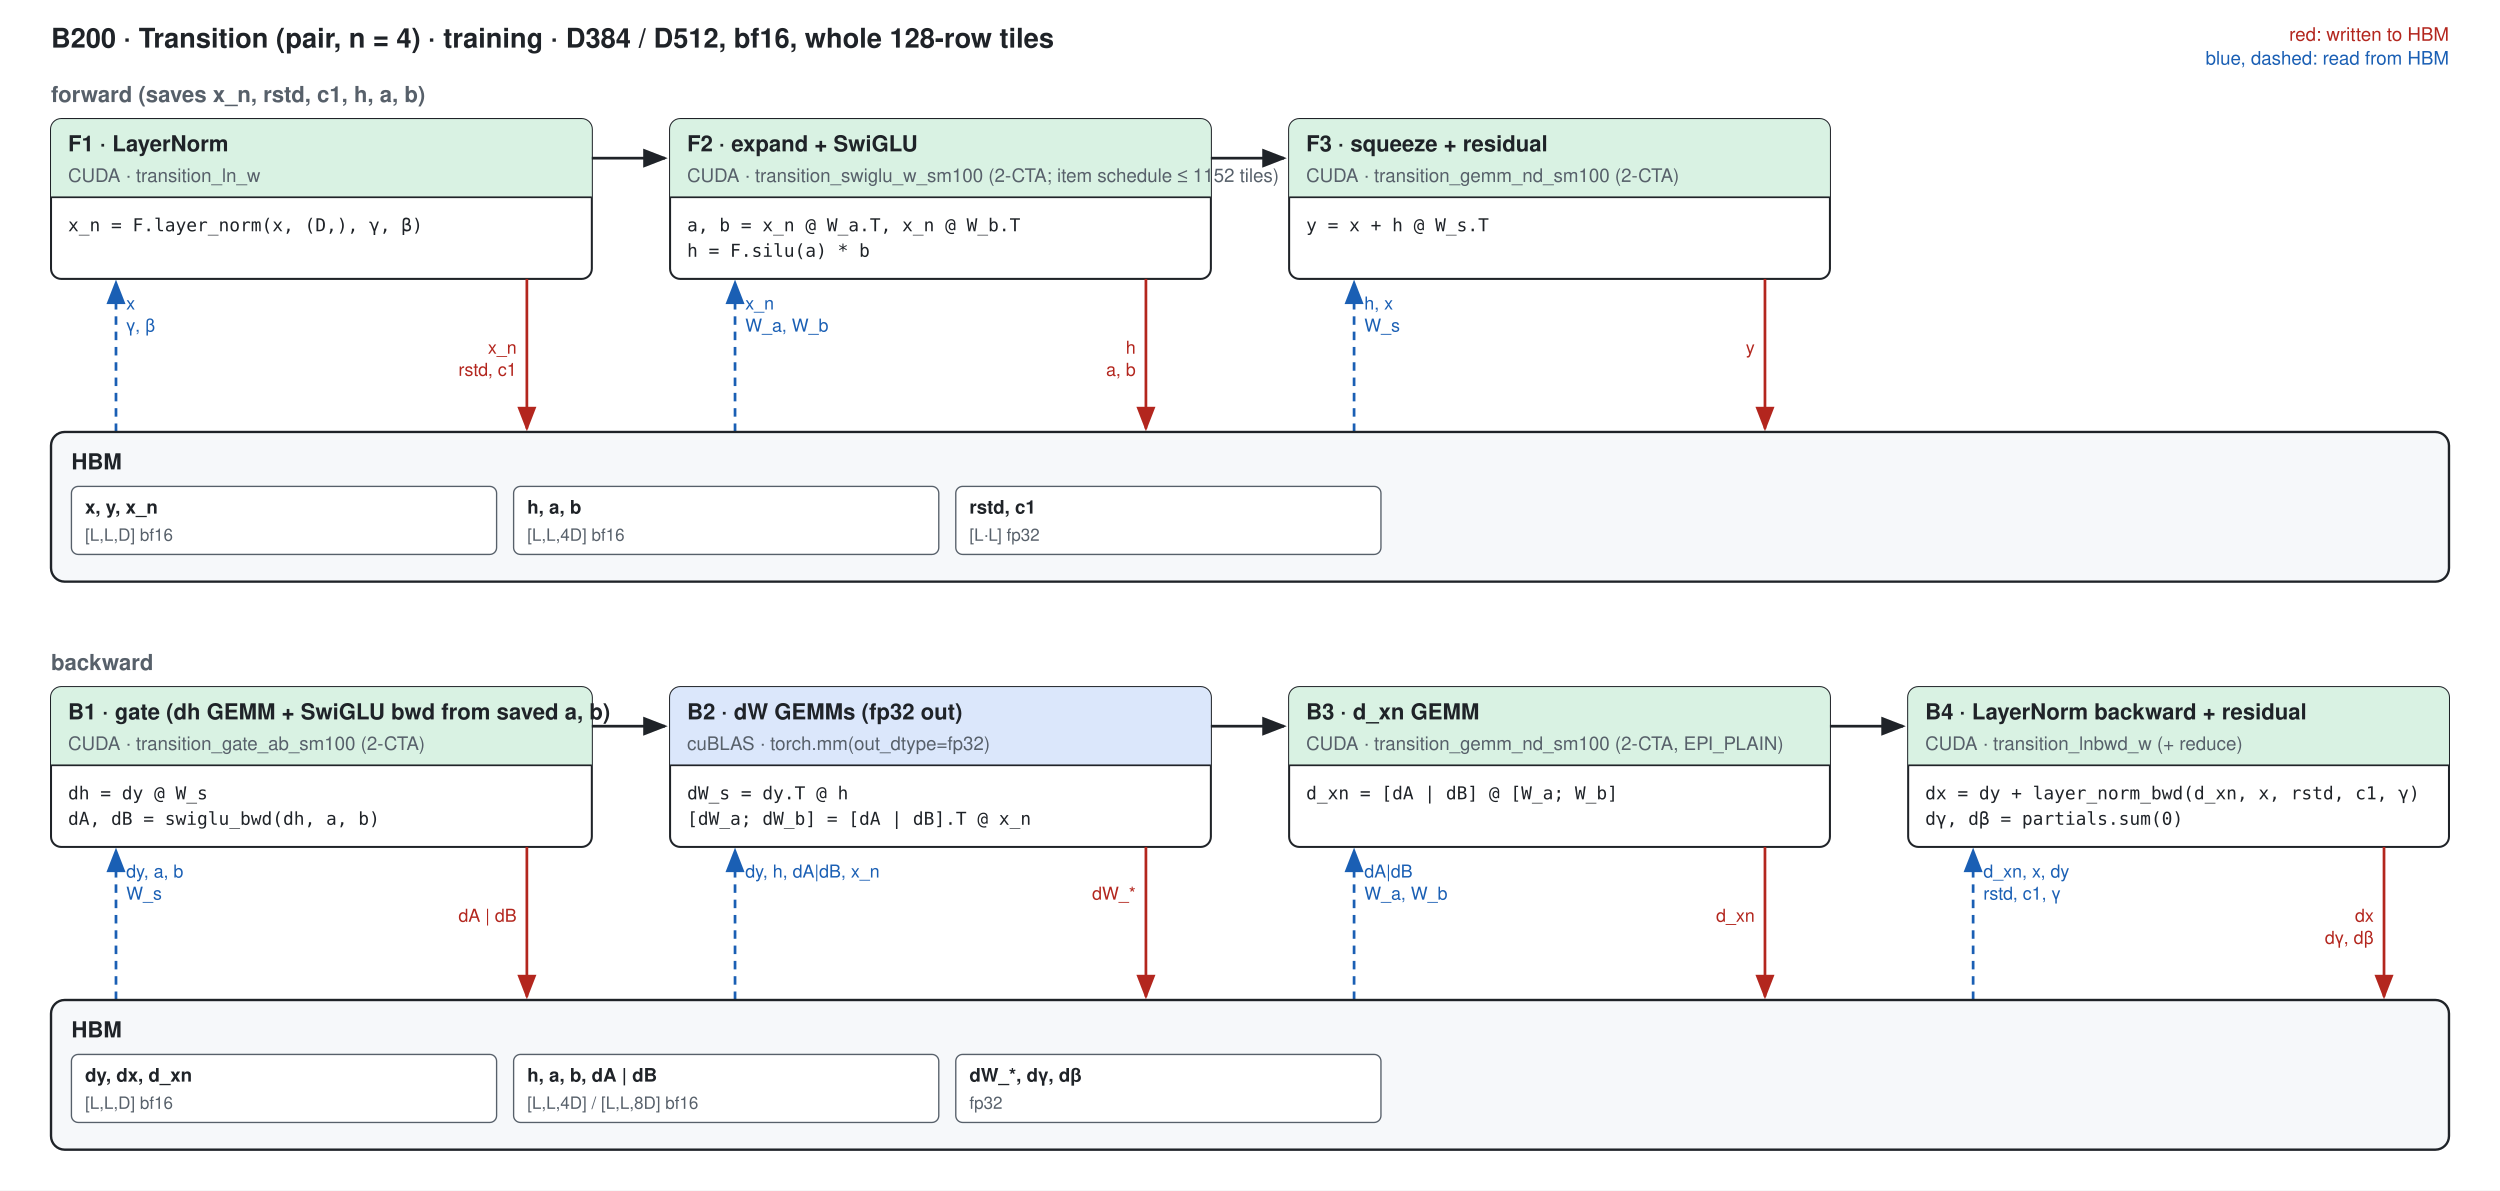
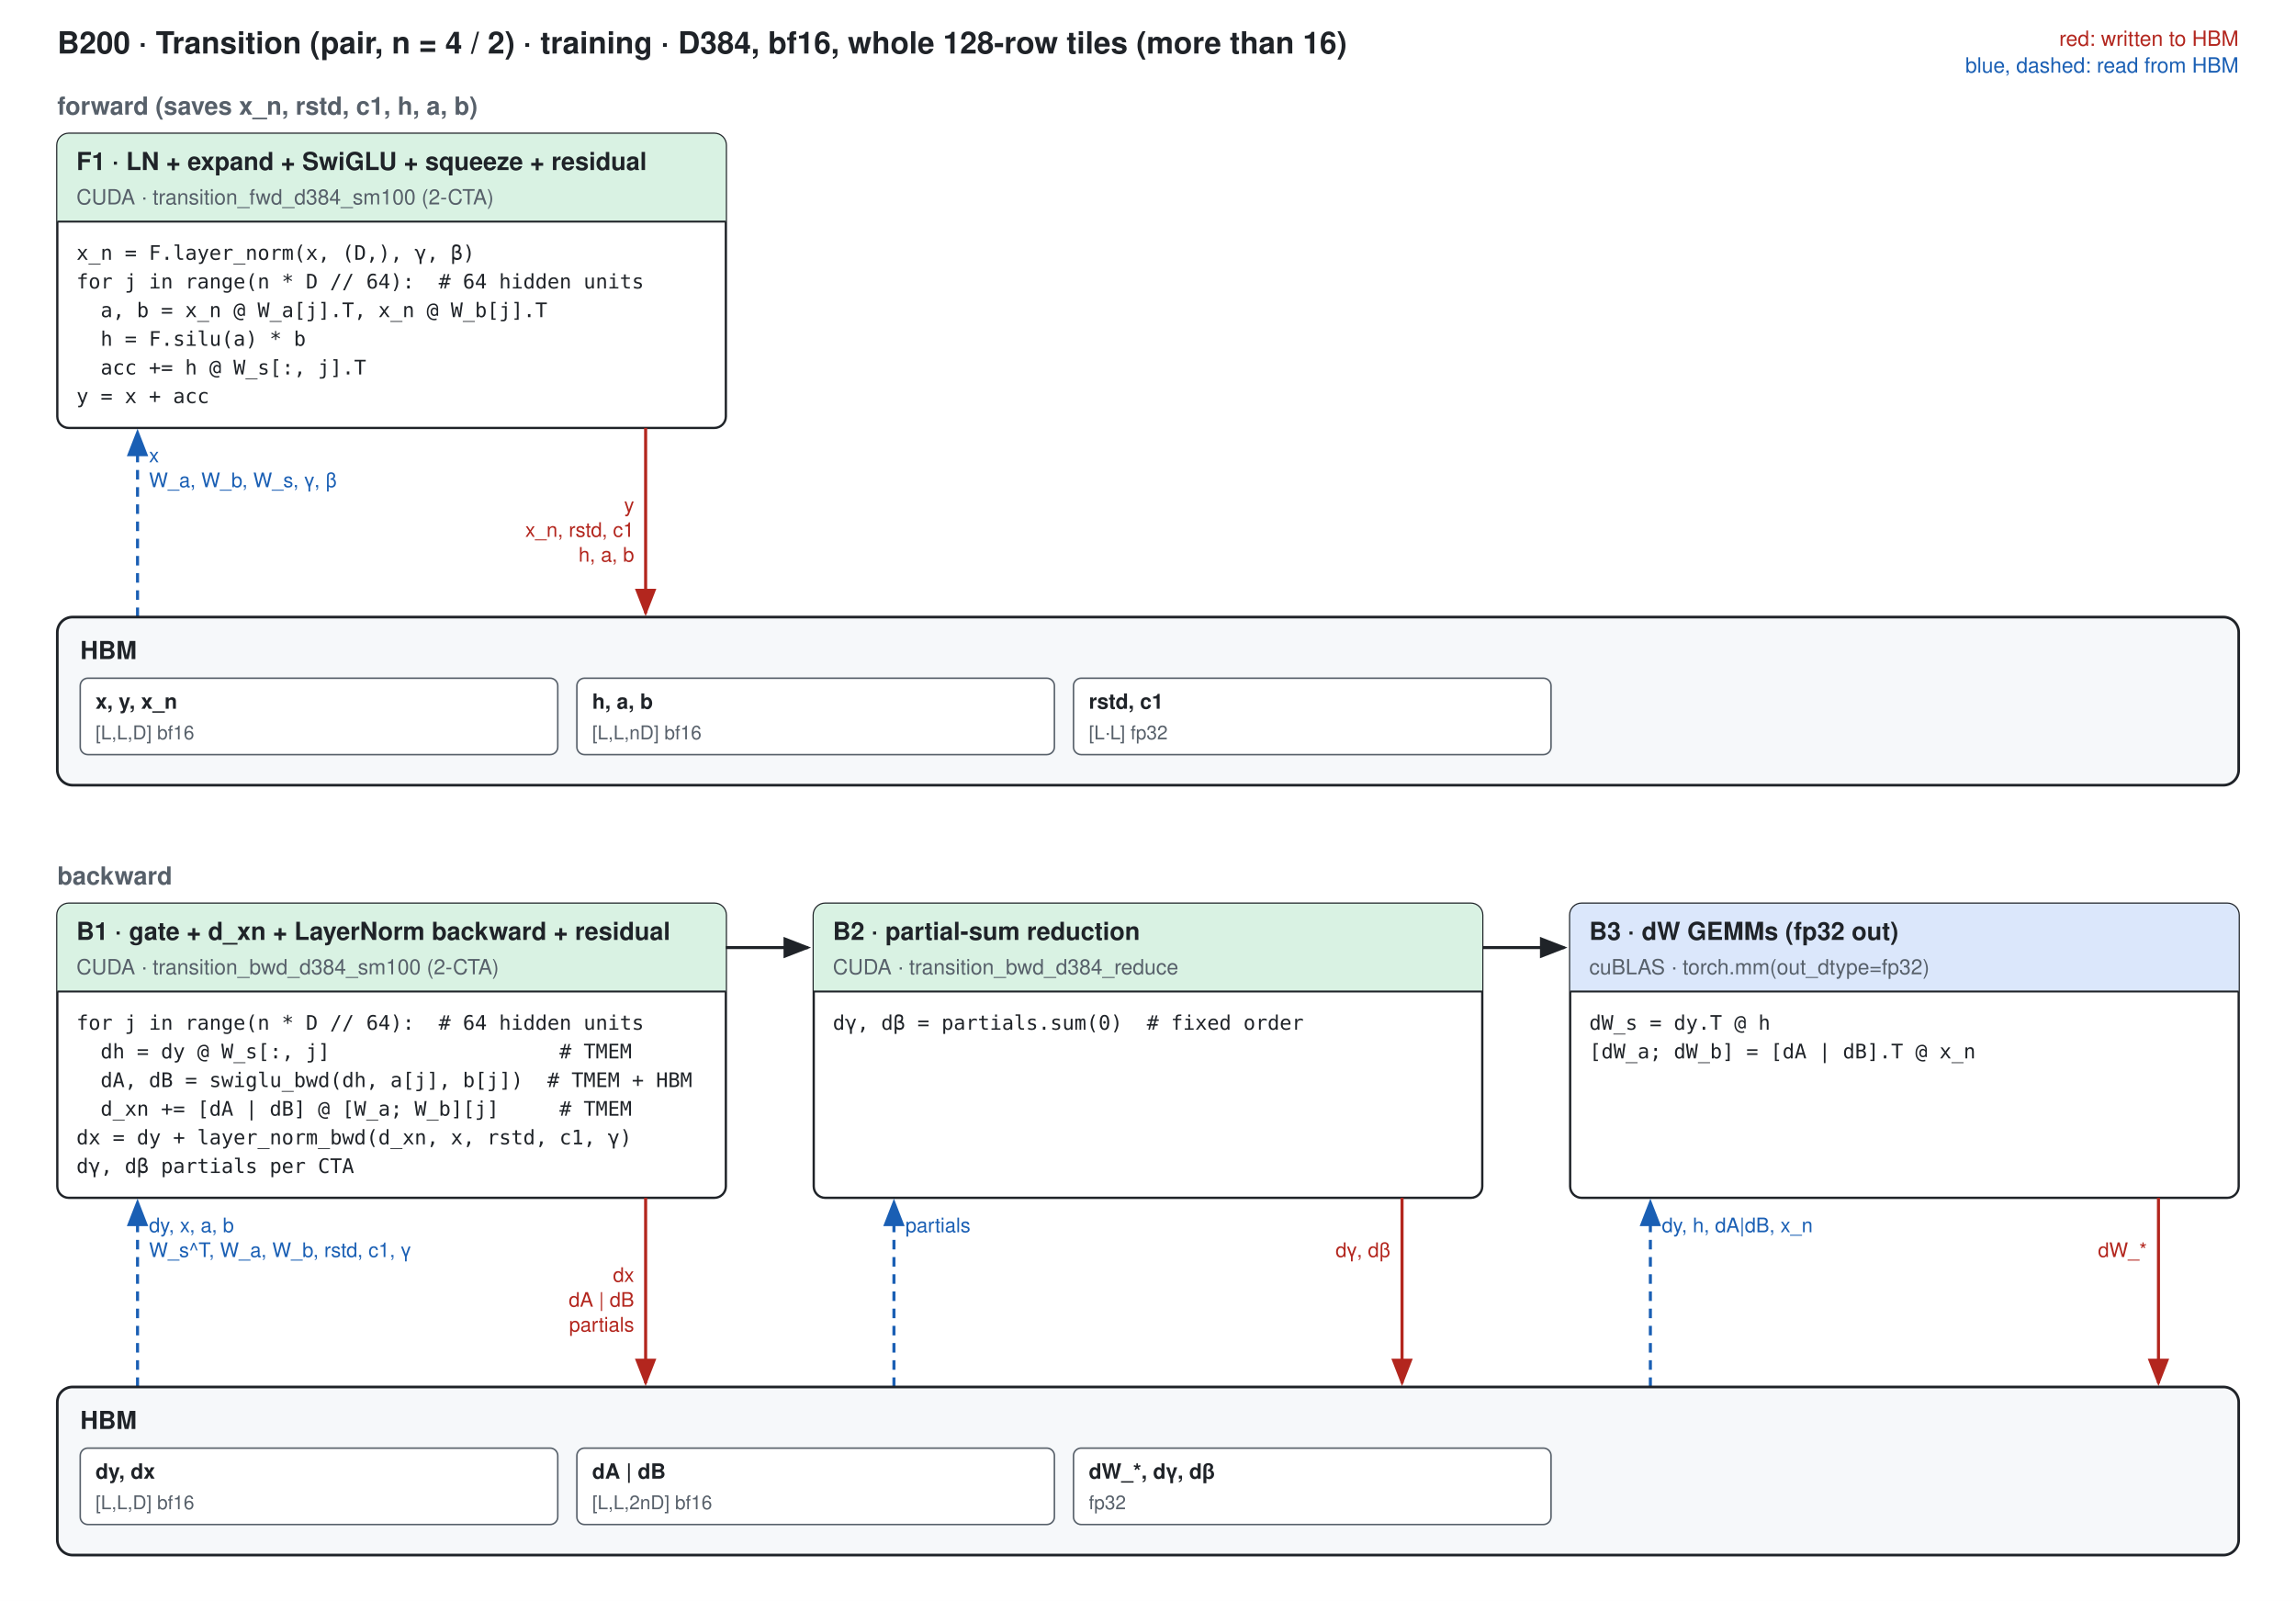
- <svg xmlns="http://www.w3.org/2000/svg" width="1470" height="700" viewBox="0 0 1470 700">
+ <svg xmlns="http://www.w3.org/2000/svg" width="1202" height="838" viewBox="0 0 1202 838">
  <defs>
    <marker id="head-1f2328" markerWidth="9" markerHeight="7" refX="8" refY="3.5" orient="auto">
      <polygon points="0 0, 9 3.5, 0 7" fill="#1f2328" />
    </marker>
    <marker id="head-b3261e" markerWidth="9" markerHeight="7" refX="8" refY="3.5" orient="auto">
      <polygon points="0 0, 9 3.5, 0 7" fill="#b3261e" />
    </marker>
    <marker id="head-1a5fb4" markerWidth="9" markerHeight="7" refX="8" refY="3.5" orient="auto">
      <polygon points="0 0, 9 3.5, 0 7" fill="#1a5fb4" />
    </marker>
  </defs>
-   <rect width="1470" height="700" fill="#ffffff" />
-   <text x="30.0" y="28.0" font-family="Helvetica, Arial, sans-serif" font-size="16" font-weight="bold" fill="#1f2328" text-anchor="start">B200 · Transition (pair, n = 4) · training · D384 / D512, bf16, whole 128-row tiles</text>
-   <text x="1440.0" y="24.0" font-family="Helvetica, Arial, sans-serif" font-size="11" font-weight="normal" fill="#b3261e" text-anchor="end">red: written to HBM</text>
-   <text x="1440.0" y="38.0" font-family="Helvetica, Arial, sans-serif" font-size="11" font-weight="normal" fill="#1a5fb4" text-anchor="end">blue, dashed: read from HBM</text>
+   <rect width="1202" height="838" fill="#ffffff" />
+   <text x="30.0" y="28.0" font-family="Helvetica, Arial, sans-serif" font-size="16" font-weight="bold" fill="#1f2328" text-anchor="start">B200 · Transition (pair, n = 4 / 2) · training · D384, bf16, whole 128-row tiles (more than 16)</text>
+   <text x="1172.0" y="24.0" font-family="Helvetica, Arial, sans-serif" font-size="11" font-weight="normal" fill="#b3261e" text-anchor="end">red: written to HBM</text>
+   <text x="1172.0" y="38.0" font-family="Helvetica, Arial, sans-serif" font-size="11" font-weight="normal" fill="#1a5fb4" text-anchor="end">blue, dashed: read from HBM</text>
  <text x="30.0" y="60.0" font-family="Helvetica, Arial, sans-serif" font-size="13" font-weight="bold" fill="#57606a" text-anchor="start">forward (saves x_n, rstd, c1, h, a, b)</text>
-   <rect x="30" y="70" width="318" height="94" rx="6" fill="#ffffff" stroke="#1f2328" stroke-width="1.2" />
-   <path d="M36,70 h306 a6,6 0 0 1 6,6 v40 h-318 v-40 a6,6 0 0 1 6,-6 z" fill="#d9f2e3" />
-   <line x1="30" y1="116" x2="348" y2="116" stroke="#1f2328" stroke-width="1" />
-   <text x="40.0" y="89.0" font-family="Helvetica, Arial, sans-serif" font-size="13" font-weight="bold" fill="#1f2328" text-anchor="start">F1 · LayerNorm</text>
-   <text x="40.0" y="107.0" font-family="Helvetica, Arial, sans-serif" font-size="11" font-weight="normal" fill="#57606a" text-anchor="start">CUDA · transition_ln_w</text>
+   <rect x="30" y="70" width="350" height="154" rx="6" fill="#ffffff" stroke="#1f2328" stroke-width="1.2" />
+   <path d="M36,70 h338 a6,6 0 0 1 6,6 v40 h-350 v-40 a6,6 0 0 1 6,-6 z" fill="#d9f2e3" />
+   <line x1="30" y1="116" x2="380" y2="116" stroke="#1f2328" stroke-width="1" />
+   <text x="40.0" y="89.0" font-family="Helvetica, Arial, sans-serif" font-size="13" font-weight="bold" fill="#1f2328" text-anchor="start">F1 · LN + expand + SwiGLU + squeeze + residual</text>
+   <text x="40.0" y="107.0" font-family="Helvetica, Arial, sans-serif" font-size="11" font-weight="normal" fill="#57606a" text-anchor="start">CUDA · transition_fwd_d384_sm100 (2-CTA)</text>
  <text x="40.0" y="136.0" font-family="Menlo, Consolas, monospace" font-size="10.5" font-weight="normal" fill="#1f2328" text-anchor="start" xml:space="preserve">x_n = F.layer_norm(x, (D,), γ, β)</text>
-   <line x1="348.0" y1="93.0" x2="391.0" y2="93.0" stroke="#1f2328" stroke-width="1.6" marker-end="url(#head-1f2328)" />
-   <line x1="68.2" y1="254.0" x2="68.2" y2="166.0" stroke="#1a5fb4" stroke-width="1.6" stroke-dasharray="5,4" marker-end="url(#head-1a5fb4)" />
-   <text x="74.2" y="182.0" font-family="Helvetica, Arial, sans-serif" font-size="10.5" font-weight="normal" fill="#1a5fb4" text-anchor="start">x</text>
-   <text x="74.2" y="195.0" font-family="Helvetica, Arial, sans-serif" font-size="10.5" font-weight="normal" fill="#1a5fb4" text-anchor="start">γ, β</text>
-   <line x1="309.8" y1="164.0" x2="309.8" y2="252.0" stroke="#b3261e" stroke-width="1.6" marker-end="url(#head-b3261e)" />
-   <text x="303.8" y="208.0" font-family="Helvetica, Arial, sans-serif" font-size="10.5" font-weight="normal" fill="#b3261e" text-anchor="end">x_n</text>
-   <text x="303.8" y="221.0" font-family="Helvetica, Arial, sans-serif" font-size="10.5" font-weight="normal" fill="#b3261e" text-anchor="end">rstd, c1</text>
-   <rect x="394" y="70" width="318" height="94" rx="6" fill="#ffffff" stroke="#1f2328" stroke-width="1.2" />
-   <path d="M400,70 h306 a6,6 0 0 1 6,6 v40 h-318 v-40 a6,6 0 0 1 6,-6 z" fill="#d9f2e3" />
-   <line x1="394" y1="116" x2="712" y2="116" stroke="#1f2328" stroke-width="1" />
-   <text x="404.0" y="89.0" font-family="Helvetica, Arial, sans-serif" font-size="13" font-weight="bold" fill="#1f2328" text-anchor="start">F2 · expand + SwiGLU</text>
-   <text x="404.0" y="107.0" font-family="Helvetica, Arial, sans-serif" font-size="11" font-weight="normal" fill="#57606a" text-anchor="start">CUDA · transition_swiglu_w_sm100 (2-CTA; item schedule ≤ 1152 tiles)</text>
-   <text x="404.0" y="136.0" font-family="Menlo, Consolas, monospace" font-size="10.5" font-weight="normal" fill="#1f2328" text-anchor="start" xml:space="preserve">a, b = x_n @ W_a.T, x_n @ W_b.T</text>
-   <text x="404.0" y="151.0" font-family="Menlo, Consolas, monospace" font-size="10.5" font-weight="normal" fill="#1f2328" text-anchor="start" xml:space="preserve">h = F.silu(a) * b</text>
-   <line x1="712.0" y1="93.0" x2="755.0" y2="93.0" stroke="#1f2328" stroke-width="1.6" marker-end="url(#head-1f2328)" />
-   <line x1="432.2" y1="254.0" x2="432.2" y2="166.0" stroke="#1a5fb4" stroke-width="1.6" stroke-dasharray="5,4" marker-end="url(#head-1a5fb4)" />
-   <text x="438.2" y="182.0" font-family="Helvetica, Arial, sans-serif" font-size="10.5" font-weight="normal" fill="#1a5fb4" text-anchor="start">x_n</text>
-   <text x="438.2" y="195.0" font-family="Helvetica, Arial, sans-serif" font-size="10.5" font-weight="normal" fill="#1a5fb4" text-anchor="start">W_a, W_b</text>
-   <line x1="673.8" y1="164.0" x2="673.8" y2="252.0" stroke="#b3261e" stroke-width="1.6" marker-end="url(#head-b3261e)" />
-   <text x="667.8" y="208.0" font-family="Helvetica, Arial, sans-serif" font-size="10.5" font-weight="normal" fill="#b3261e" text-anchor="end">h</text>
-   <text x="667.8" y="221.0" font-family="Helvetica, Arial, sans-serif" font-size="10.5" font-weight="normal" fill="#b3261e" text-anchor="end">a, b</text>
-   <rect x="758" y="70" width="318" height="94" rx="6" fill="#ffffff" stroke="#1f2328" stroke-width="1.2" />
-   <path d="M764,70 h306 a6,6 0 0 1 6,6 v40 h-318 v-40 a6,6 0 0 1 6,-6 z" fill="#d9f2e3" />
-   <line x1="758" y1="116" x2="1076" y2="116" stroke="#1f2328" stroke-width="1" />
-   <text x="768.0" y="89.0" font-family="Helvetica, Arial, sans-serif" font-size="13" font-weight="bold" fill="#1f2328" text-anchor="start">F3 · squeeze + residual</text>
-   <text x="768.0" y="107.0" font-family="Helvetica, Arial, sans-serif" font-size="11" font-weight="normal" fill="#57606a" text-anchor="start">CUDA · transition_gemm_nd_sm100 (2-CTA)</text>
-   <text x="768.0" y="136.0" font-family="Menlo, Consolas, monospace" font-size="10.5" font-weight="normal" fill="#1f2328" text-anchor="start" xml:space="preserve">y = x + h @ W_s.T</text>
-   <line x1="796.2" y1="254.0" x2="796.2" y2="166.0" stroke="#1a5fb4" stroke-width="1.6" stroke-dasharray="5,4" marker-end="url(#head-1a5fb4)" />
-   <text x="802.2" y="182.0" font-family="Helvetica, Arial, sans-serif" font-size="10.5" font-weight="normal" fill="#1a5fb4" text-anchor="start">h, x</text>
-   <text x="802.2" y="195.0" font-family="Helvetica, Arial, sans-serif" font-size="10.5" font-weight="normal" fill="#1a5fb4" text-anchor="start">W_s</text>
-   <line x1="1037.8" y1="164.0" x2="1037.8" y2="252.0" stroke="#b3261e" stroke-width="1.6" marker-end="url(#head-b3261e)" />
-   <text x="1031.8" y="208.0" font-family="Helvetica, Arial, sans-serif" font-size="10.5" font-weight="normal" fill="#b3261e" text-anchor="end">y</text>
-   <rect x="30" y="254" width="1410" height="88" rx="8" fill="#f6f8fa" stroke="#1f2328" stroke-width="1.4" />
-   <text x="42.0" y="276.0" font-family="Helvetica, Arial, sans-serif" font-size="13" font-weight="bold" fill="#1f2328" text-anchor="start">HBM</text>
-   <rect x="42" y="286" width="250" height="40" rx="4" fill="#ffffff" stroke="#57606a" stroke-width="0.8" />
-   <text x="50.0" y="302.0" font-family="Helvetica, Arial, sans-serif" font-size="11" font-weight="bold" fill="#1f2328" text-anchor="start">x, y, x_n</text>
-   <text x="50.0" y="318.0" font-family="Helvetica, Arial, sans-serif" font-size="10" font-weight="normal" fill="#57606a" text-anchor="start">[L,L,D] bf16</text>
-   <rect x="302" y="286" width="250" height="40" rx="4" fill="#ffffff" stroke="#57606a" stroke-width="0.8" />
-   <text x="310.0" y="302.0" font-family="Helvetica, Arial, sans-serif" font-size="11" font-weight="bold" fill="#1f2328" text-anchor="start">h, a, b</text>
-   <text x="310.0" y="318.0" font-family="Helvetica, Arial, sans-serif" font-size="10" font-weight="normal" fill="#57606a" text-anchor="start">[L,L,4D] bf16</text>
-   <rect x="562" y="286" width="250" height="40" rx="4" fill="#ffffff" stroke="#57606a" stroke-width="0.8" />
-   <text x="570.0" y="302.0" font-family="Helvetica, Arial, sans-serif" font-size="11" font-weight="bold" fill="#1f2328" text-anchor="start">rstd, c1</text>
-   <text x="570.0" y="318.0" font-family="Helvetica, Arial, sans-serif" font-size="10" font-weight="normal" fill="#57606a" text-anchor="start">[L·L] fp32</text>
-   <text x="30.0" y="394.0" font-family="Helvetica, Arial, sans-serif" font-size="13" font-weight="bold" fill="#57606a" text-anchor="start">backward</text>
-   <rect x="30" y="404" width="318" height="94" rx="6" fill="#ffffff" stroke="#1f2328" stroke-width="1.2" />
-   <path d="M36,404 h306 a6,6 0 0 1 6,6 v40 h-318 v-40 a6,6 0 0 1 6,-6 z" fill="#d9f2e3" />
-   <line x1="30" y1="450" x2="348" y2="450" stroke="#1f2328" stroke-width="1" />
-   <text x="40.0" y="423.0" font-family="Helvetica, Arial, sans-serif" font-size="13" font-weight="bold" fill="#1f2328" text-anchor="start">B1 · gate (dh GEMM + SwiGLU bwd from saved a, b)</text>
-   <text x="40.0" y="441.0" font-family="Helvetica, Arial, sans-serif" font-size="11" font-weight="normal" fill="#57606a" text-anchor="start">CUDA · transition_gate_ab_sm100 (2-CTA)</text>
-   <text x="40.0" y="470.0" font-family="Menlo, Consolas, monospace" font-size="10.5" font-weight="normal" fill="#1f2328" text-anchor="start" xml:space="preserve">dh = dy @ W_s</text>
-   <text x="40.0" y="485.0" font-family="Menlo, Consolas, monospace" font-size="10.5" font-weight="normal" fill="#1f2328" text-anchor="start" xml:space="preserve">dA, dB = swiglu_bwd(dh, a, b)</text>
-   <line x1="348.0" y1="427.0" x2="391.0" y2="427.0" stroke="#1f2328" stroke-width="1.6" marker-end="url(#head-1f2328)" />
-   <line x1="68.2" y1="588.0" x2="68.2" y2="500.0" stroke="#1a5fb4" stroke-width="1.6" stroke-dasharray="5,4" marker-end="url(#head-1a5fb4)" />
-   <text x="74.2" y="516.0" font-family="Helvetica, Arial, sans-serif" font-size="10.5" font-weight="normal" fill="#1a5fb4" text-anchor="start">dy, a, b</text>
-   <text x="74.2" y="529.0" font-family="Helvetica, Arial, sans-serif" font-size="10.5" font-weight="normal" fill="#1a5fb4" text-anchor="start">W_s</text>
-   <line x1="309.8" y1="498.0" x2="309.8" y2="586.0" stroke="#b3261e" stroke-width="1.6" marker-end="url(#head-b3261e)" />
-   <text x="303.8" y="542.0" font-family="Helvetica, Arial, sans-serif" font-size="10.5" font-weight="normal" fill="#b3261e" text-anchor="end">dA | dB</text>
-   <rect x="394" y="404" width="318" height="94" rx="6" fill="#ffffff" stroke="#1f2328" stroke-width="1.2" />
-   <path d="M400,404 h306 a6,6 0 0 1 6,6 v40 h-318 v-40 a6,6 0 0 1 6,-6 z" fill="#dbe7fb" />
-   <line x1="394" y1="450" x2="712" y2="450" stroke="#1f2328" stroke-width="1" />
-   <text x="404.0" y="423.0" font-family="Helvetica, Arial, sans-serif" font-size="13" font-weight="bold" fill="#1f2328" text-anchor="start">B2 · dW GEMMs (fp32 out)</text>
-   <text x="404.0" y="441.0" font-family="Helvetica, Arial, sans-serif" font-size="11" font-weight="normal" fill="#57606a" text-anchor="start">cuBLAS · torch.mm(out_dtype=fp32)</text>
-   <text x="404.0" y="470.0" font-family="Menlo, Consolas, monospace" font-size="10.5" font-weight="normal" fill="#1f2328" text-anchor="start" xml:space="preserve">dW_s = dy.T @ h</text>
-   <text x="404.0" y="485.0" font-family="Menlo, Consolas, monospace" font-size="10.5" font-weight="normal" fill="#1f2328" text-anchor="start" xml:space="preserve">[dW_a; dW_b] = [dA | dB].T @ x_n</text>
-   <line x1="712.0" y1="427.0" x2="755.0" y2="427.0" stroke="#1f2328" stroke-width="1.6" marker-end="url(#head-1f2328)" />
-   <line x1="432.2" y1="588.0" x2="432.2" y2="500.0" stroke="#1a5fb4" stroke-width="1.6" stroke-dasharray="5,4" marker-end="url(#head-1a5fb4)" />
-   <text x="438.2" y="516.0" font-family="Helvetica, Arial, sans-serif" font-size="10.5" font-weight="normal" fill="#1a5fb4" text-anchor="start">dy, h, dA|dB, x_n</text>
-   <line x1="673.8" y1="498.0" x2="673.8" y2="586.0" stroke="#b3261e" stroke-width="1.6" marker-end="url(#head-b3261e)" />
-   <text x="667.8" y="529.0" font-family="Helvetica, Arial, sans-serif" font-size="10.5" font-weight="normal" fill="#b3261e" text-anchor="end">dW_*</text>
-   <rect x="758" y="404" width="318" height="94" rx="6" fill="#ffffff" stroke="#1f2328" stroke-width="1.2" />
-   <path d="M764,404 h306 a6,6 0 0 1 6,6 v40 h-318 v-40 a6,6 0 0 1 6,-6 z" fill="#d9f2e3" />
-   <line x1="758" y1="450" x2="1076" y2="450" stroke="#1f2328" stroke-width="1" />
-   <text x="768.0" y="423.0" font-family="Helvetica, Arial, sans-serif" font-size="13" font-weight="bold" fill="#1f2328" text-anchor="start">B3 · d_xn GEMM</text>
-   <text x="768.0" y="441.0" font-family="Helvetica, Arial, sans-serif" font-size="11" font-weight="normal" fill="#57606a" text-anchor="start">CUDA · transition_gemm_nd_sm100 (2-CTA, EPI_PLAIN)</text>
-   <text x="768.0" y="470.0" font-family="Menlo, Consolas, monospace" font-size="10.5" font-weight="normal" fill="#1f2328" text-anchor="start" xml:space="preserve">d_xn = [dA | dB] @ [W_a; W_b]</text>
-   <line x1="1076.0" y1="427.0" x2="1119.0" y2="427.0" stroke="#1f2328" stroke-width="1.6" marker-end="url(#head-1f2328)" />
-   <line x1="796.2" y1="588.0" x2="796.2" y2="500.0" stroke="#1a5fb4" stroke-width="1.6" stroke-dasharray="5,4" marker-end="url(#head-1a5fb4)" />
-   <text x="802.2" y="516.0" font-family="Helvetica, Arial, sans-serif" font-size="10.5" font-weight="normal" fill="#1a5fb4" text-anchor="start">dA|dB</text>
-   <text x="802.2" y="529.0" font-family="Helvetica, Arial, sans-serif" font-size="10.5" font-weight="normal" fill="#1a5fb4" text-anchor="start">W_a, W_b</text>
-   <line x1="1037.8" y1="498.0" x2="1037.8" y2="586.0" stroke="#b3261e" stroke-width="1.6" marker-end="url(#head-b3261e)" />
-   <text x="1031.8" y="542.0" font-family="Helvetica, Arial, sans-serif" font-size="10.5" font-weight="normal" fill="#b3261e" text-anchor="end">d_xn</text>
-   <rect x="1122" y="404" width="318" height="94" rx="6" fill="#ffffff" stroke="#1f2328" stroke-width="1.2" />
-   <path d="M1128,404 h306 a6,6 0 0 1 6,6 v40 h-318 v-40 a6,6 0 0 1 6,-6 z" fill="#d9f2e3" />
-   <line x1="1122" y1="450" x2="1440" y2="450" stroke="#1f2328" stroke-width="1" />
-   <text x="1132.0" y="423.0" font-family="Helvetica, Arial, sans-serif" font-size="13" font-weight="bold" fill="#1f2328" text-anchor="start">B4 · LayerNorm backward + residual</text>
-   <text x="1132.0" y="441.0" font-family="Helvetica, Arial, sans-serif" font-size="11" font-weight="normal" fill="#57606a" text-anchor="start">CUDA · transition_lnbwd_w (+ reduce)</text>
-   <text x="1132.0" y="470.0" font-family="Menlo, Consolas, monospace" font-size="10.5" font-weight="normal" fill="#1f2328" text-anchor="start" xml:space="preserve">dx = dy + layer_norm_bwd(d_xn, x, rstd, c1, γ)</text>
-   <text x="1132.0" y="485.0" font-family="Menlo, Consolas, monospace" font-size="10.5" font-weight="normal" fill="#1f2328" text-anchor="start" xml:space="preserve">dγ, dβ = partials.sum(0)</text>
-   <line x1="1160.2" y1="588.0" x2="1160.2" y2="500.0" stroke="#1a5fb4" stroke-width="1.6" stroke-dasharray="5,4" marker-end="url(#head-1a5fb4)" />
-   <text x="1166.2" y="516.0" font-family="Helvetica, Arial, sans-serif" font-size="10.5" font-weight="normal" fill="#1a5fb4" text-anchor="start">d_xn, x, dy</text>
-   <text x="1166.2" y="529.0" font-family="Helvetica, Arial, sans-serif" font-size="10.5" font-weight="normal" fill="#1a5fb4" text-anchor="start">rstd, c1, γ</text>
-   <line x1="1401.8" y1="498.0" x2="1401.8" y2="586.0" stroke="#b3261e" stroke-width="1.6" marker-end="url(#head-b3261e)" />
-   <text x="1395.8" y="542.0" font-family="Helvetica, Arial, sans-serif" font-size="10.5" font-weight="normal" fill="#b3261e" text-anchor="end">dx</text>
-   <text x="1395.8" y="555.0" font-family="Helvetica, Arial, sans-serif" font-size="10.5" font-weight="normal" fill="#b3261e" text-anchor="end">dγ, dβ</text>
-   <rect x="30" y="588" width="1410" height="88" rx="8" fill="#f6f8fa" stroke="#1f2328" stroke-width="1.4" />
-   <text x="42.0" y="610.0" font-family="Helvetica, Arial, sans-serif" font-size="13" font-weight="bold" fill="#1f2328" text-anchor="start">HBM</text>
-   <rect x="42" y="620" width="250" height="40" rx="4" fill="#ffffff" stroke="#57606a" stroke-width="0.8" />
-   <text x="50.0" y="636.0" font-family="Helvetica, Arial, sans-serif" font-size="11" font-weight="bold" fill="#1f2328" text-anchor="start">dy, dx, d_xn</text>
-   <text x="50.0" y="652.0" font-family="Helvetica, Arial, sans-serif" font-size="10" font-weight="normal" fill="#57606a" text-anchor="start">[L,L,D] bf16</text>
-   <rect x="302" y="620" width="250" height="40" rx="4" fill="#ffffff" stroke="#57606a" stroke-width="0.8" />
-   <text x="310.0" y="636.0" font-family="Helvetica, Arial, sans-serif" font-size="11" font-weight="bold" fill="#1f2328" text-anchor="start">h, a, b, dA | dB</text>
-   <text x="310.0" y="652.0" font-family="Helvetica, Arial, sans-serif" font-size="10" font-weight="normal" fill="#57606a" text-anchor="start">[L,L,4D] / [L,L,8D] bf16</text>
-   <rect x="562" y="620" width="250" height="40" rx="4" fill="#ffffff" stroke="#57606a" stroke-width="0.8" />
-   <text x="570.0" y="636.0" font-family="Helvetica, Arial, sans-serif" font-size="11" font-weight="bold" fill="#1f2328" text-anchor="start">dW_*, dγ, dβ</text>
-   <text x="570.0" y="652.0" font-family="Helvetica, Arial, sans-serif" font-size="10" font-weight="normal" fill="#57606a" text-anchor="start">fp32</text>
+   <text x="40.0" y="151.0" font-family="Menlo, Consolas, monospace" font-size="10.5" font-weight="normal" fill="#1f2328" text-anchor="start" xml:space="preserve">for j in range(n * D // 64):  # 64 hidden units</text>
+   <text x="40.0" y="166.0" font-family="Menlo, Consolas, monospace" font-size="10.5" font-weight="normal" fill="#1f2328" text-anchor="start" xml:space="preserve">  a, b = x_n @ W_a[j].T, x_n @ W_b[j].T</text>
+   <text x="40.0" y="181.0" font-family="Menlo, Consolas, monospace" font-size="10.5" font-weight="normal" fill="#1f2328" text-anchor="start" xml:space="preserve">  h = F.silu(a) * b</text>
+   <text x="40.0" y="196.0" font-family="Menlo, Consolas, monospace" font-size="10.5" font-weight="normal" fill="#1f2328" text-anchor="start" xml:space="preserve">  acc += h @ W_s[:, j].T</text>
+   <text x="40.0" y="211.0" font-family="Menlo, Consolas, monospace" font-size="10.5" font-weight="normal" fill="#1f2328" text-anchor="start" xml:space="preserve">y = x + acc</text>
+   <line x1="72.0" y1="323.0" x2="72.0" y2="226.0" stroke="#1a5fb4" stroke-width="1.6" stroke-dasharray="5,4" marker-end="url(#head-1a5fb4)" />
+   <text x="78.0" y="242.0" font-family="Helvetica, Arial, sans-serif" font-size="10.5" font-weight="normal" fill="#1a5fb4" text-anchor="start">x</text>
+   <text x="78.0" y="255.0" font-family="Helvetica, Arial, sans-serif" font-size="10.5" font-weight="normal" fill="#1a5fb4" text-anchor="start">W_a, W_b, W_s, γ, β</text>
+   <line x1="338.0" y1="224.0" x2="338.0" y2="321.0" stroke="#b3261e" stroke-width="1.6" marker-end="url(#head-b3261e)" />
+   <text x="332.0" y="268.0" font-family="Helvetica, Arial, sans-serif" font-size="10.5" font-weight="normal" fill="#b3261e" text-anchor="end">y</text>
+   <text x="332.0" y="281.0" font-family="Helvetica, Arial, sans-serif" font-size="10.5" font-weight="normal" fill="#b3261e" text-anchor="end">x_n, rstd, c1</text>
+   <text x="332.0" y="294.0" font-family="Helvetica, Arial, sans-serif" font-size="10.5" font-weight="normal" fill="#b3261e" text-anchor="end">h, a, b</text>
+   <rect x="30" y="323" width="1142" height="88" rx="8" fill="#f6f8fa" stroke="#1f2328" stroke-width="1.4" />
+   <text x="42.0" y="345.0" font-family="Helvetica, Arial, sans-serif" font-size="13" font-weight="bold" fill="#1f2328" text-anchor="start">HBM</text>
+   <rect x="42" y="355" width="250" height="40" rx="4" fill="#ffffff" stroke="#57606a" stroke-width="0.8" />
+   <text x="50.0" y="371.0" font-family="Helvetica, Arial, sans-serif" font-size="11" font-weight="bold" fill="#1f2328" text-anchor="start">x, y, x_n</text>
+   <text x="50.0" y="387.0" font-family="Helvetica, Arial, sans-serif" font-size="10" font-weight="normal" fill="#57606a" text-anchor="start">[L,L,D] bf16</text>
+   <rect x="302" y="355" width="250" height="40" rx="4" fill="#ffffff" stroke="#57606a" stroke-width="0.8" />
+   <text x="310.0" y="371.0" font-family="Helvetica, Arial, sans-serif" font-size="11" font-weight="bold" fill="#1f2328" text-anchor="start">h, a, b</text>
+   <text x="310.0" y="387.0" font-family="Helvetica, Arial, sans-serif" font-size="10" font-weight="normal" fill="#57606a" text-anchor="start">[L,L,nD] bf16</text>
+   <rect x="562" y="355" width="250" height="40" rx="4" fill="#ffffff" stroke="#57606a" stroke-width="0.8" />
+   <text x="570.0" y="371.0" font-family="Helvetica, Arial, sans-serif" font-size="11" font-weight="bold" fill="#1f2328" text-anchor="start">rstd, c1</text>
+   <text x="570.0" y="387.0" font-family="Helvetica, Arial, sans-serif" font-size="10" font-weight="normal" fill="#57606a" text-anchor="start">[L·L] fp32</text>
+   <text x="30.0" y="463.0" font-family="Helvetica, Arial, sans-serif" font-size="13" font-weight="bold" fill="#57606a" text-anchor="start">backward</text>
+   <rect x="30" y="473" width="350" height="154" rx="6" fill="#ffffff" stroke="#1f2328" stroke-width="1.2" />
+   <path d="M36,473 h338 a6,6 0 0 1 6,6 v40 h-350 v-40 a6,6 0 0 1 6,-6 z" fill="#d9f2e3" />
+   <line x1="30" y1="519" x2="380" y2="519" stroke="#1f2328" stroke-width="1" />
+   <text x="40.0" y="492.0" font-family="Helvetica, Arial, sans-serif" font-size="13" font-weight="bold" fill="#1f2328" text-anchor="start">B1 · gate + d_xn + LayerNorm backward + residual</text>
+   <text x="40.0" y="510.0" font-family="Helvetica, Arial, sans-serif" font-size="11" font-weight="normal" fill="#57606a" text-anchor="start">CUDA · transition_bwd_d384_sm100 (2-CTA)</text>
+   <text x="40.0" y="539.0" font-family="Menlo, Consolas, monospace" font-size="10.5" font-weight="normal" fill="#1f2328" text-anchor="start" xml:space="preserve">for j in range(n * D // 64):  # 64 hidden units</text>
+   <text x="40.0" y="554.0" font-family="Menlo, Consolas, monospace" font-size="10.5" font-weight="normal" fill="#1f2328" text-anchor="start" xml:space="preserve">  dh = dy @ W_s[:, j]                   # TMEM</text>
+   <text x="40.0" y="569.0" font-family="Menlo, Consolas, monospace" font-size="10.5" font-weight="normal" fill="#1f2328" text-anchor="start" xml:space="preserve">  dA, dB = swiglu_bwd(dh, a[j], b[j])  # TMEM + HBM</text>
+   <text x="40.0" y="584.0" font-family="Menlo, Consolas, monospace" font-size="10.5" font-weight="normal" fill="#1f2328" text-anchor="start" xml:space="preserve">  d_xn += [dA | dB] @ [W_a; W_b][j]     # TMEM</text>
+   <text x="40.0" y="599.0" font-family="Menlo, Consolas, monospace" font-size="10.5" font-weight="normal" fill="#1f2328" text-anchor="start" xml:space="preserve">dx = dy + layer_norm_bwd(d_xn, x, rstd, c1, γ)</text>
+   <text x="40.0" y="614.0" font-family="Menlo, Consolas, monospace" font-size="10.5" font-weight="normal" fill="#1f2328" text-anchor="start" xml:space="preserve">dγ, dβ partials per CTA</text>
+   <line x1="380.0" y1="496.0" x2="423.0" y2="496.0" stroke="#1f2328" stroke-width="1.6" marker-end="url(#head-1f2328)" />
+   <line x1="72.0" y1="726.0" x2="72.0" y2="629.0" stroke="#1a5fb4" stroke-width="1.6" stroke-dasharray="5,4" marker-end="url(#head-1a5fb4)" />
+   <text x="78.0" y="645.0" font-family="Helvetica, Arial, sans-serif" font-size="10.5" font-weight="normal" fill="#1a5fb4" text-anchor="start">dy, x, a, b</text>
+   <text x="78.0" y="658.0" font-family="Helvetica, Arial, sans-serif" font-size="10.5" font-weight="normal" fill="#1a5fb4" text-anchor="start">W_s^T, W_a, W_b, rstd, c1, γ</text>
+   <line x1="338.0" y1="627.0" x2="338.0" y2="724.0" stroke="#b3261e" stroke-width="1.6" marker-end="url(#head-b3261e)" />
+   <text x="332.0" y="671.0" font-family="Helvetica, Arial, sans-serif" font-size="10.5" font-weight="normal" fill="#b3261e" text-anchor="end">dx</text>
+   <text x="332.0" y="684.0" font-family="Helvetica, Arial, sans-serif" font-size="10.5" font-weight="normal" fill="#b3261e" text-anchor="end">dA | dB</text>
+   <text x="332.0" y="697.0" font-family="Helvetica, Arial, sans-serif" font-size="10.5" font-weight="normal" fill="#b3261e" text-anchor="end">partials</text>
+   <rect x="426" y="473" width="350" height="154" rx="6" fill="#ffffff" stroke="#1f2328" stroke-width="1.2" />
+   <path d="M432,473 h338 a6,6 0 0 1 6,6 v40 h-350 v-40 a6,6 0 0 1 6,-6 z" fill="#d9f2e3" />
+   <line x1="426" y1="519" x2="776" y2="519" stroke="#1f2328" stroke-width="1" />
+   <text x="436.0" y="492.0" font-family="Helvetica, Arial, sans-serif" font-size="13" font-weight="bold" fill="#1f2328" text-anchor="start">B2 · partial-sum reduction</text>
+   <text x="436.0" y="510.0" font-family="Helvetica, Arial, sans-serif" font-size="11" font-weight="normal" fill="#57606a" text-anchor="start">CUDA · transition_bwd_d384_reduce</text>
+   <text x="436.0" y="539.0" font-family="Menlo, Consolas, monospace" font-size="10.5" font-weight="normal" fill="#1f2328" text-anchor="start" xml:space="preserve">dγ, dβ = partials.sum(0)  # fixed order</text>
+   <line x1="776.0" y1="496.0" x2="819.0" y2="496.0" stroke="#1f2328" stroke-width="1.6" marker-end="url(#head-1f2328)" />
+   <line x1="468.0" y1="726.0" x2="468.0" y2="629.0" stroke="#1a5fb4" stroke-width="1.6" stroke-dasharray="5,4" marker-end="url(#head-1a5fb4)" />
+   <text x="474.0" y="645.0" font-family="Helvetica, Arial, sans-serif" font-size="10.5" font-weight="normal" fill="#1a5fb4" text-anchor="start">partials</text>
+   <line x1="734.0" y1="627.0" x2="734.0" y2="724.0" stroke="#b3261e" stroke-width="1.6" marker-end="url(#head-b3261e)" />
+   <text x="728.0" y="658.0" font-family="Helvetica, Arial, sans-serif" font-size="10.5" font-weight="normal" fill="#b3261e" text-anchor="end">dγ, dβ</text>
+   <rect x="822" y="473" width="350" height="154" rx="6" fill="#ffffff" stroke="#1f2328" stroke-width="1.2" />
+   <path d="M828,473 h338 a6,6 0 0 1 6,6 v40 h-350 v-40 a6,6 0 0 1 6,-6 z" fill="#dbe7fb" />
+   <line x1="822" y1="519" x2="1172" y2="519" stroke="#1f2328" stroke-width="1" />
+   <text x="832.0" y="492.0" font-family="Helvetica, Arial, sans-serif" font-size="13" font-weight="bold" fill="#1f2328" text-anchor="start">B3 · dW GEMMs (fp32 out)</text>
+   <text x="832.0" y="510.0" font-family="Helvetica, Arial, sans-serif" font-size="11" font-weight="normal" fill="#57606a" text-anchor="start">cuBLAS · torch.mm(out_dtype=fp32)</text>
+   <text x="832.0" y="539.0" font-family="Menlo, Consolas, monospace" font-size="10.5" font-weight="normal" fill="#1f2328" text-anchor="start" xml:space="preserve">dW_s = dy.T @ h</text>
+   <text x="832.0" y="554.0" font-family="Menlo, Consolas, monospace" font-size="10.5" font-weight="normal" fill="#1f2328" text-anchor="start" xml:space="preserve">[dW_a; dW_b] = [dA | dB].T @ x_n</text>
+   <line x1="864.0" y1="726.0" x2="864.0" y2="629.0" stroke="#1a5fb4" stroke-width="1.6" stroke-dasharray="5,4" marker-end="url(#head-1a5fb4)" />
+   <text x="870.0" y="645.0" font-family="Helvetica, Arial, sans-serif" font-size="10.5" font-weight="normal" fill="#1a5fb4" text-anchor="start">dy, h, dA|dB, x_n</text>
+   <line x1="1130.0" y1="627.0" x2="1130.0" y2="724.0" stroke="#b3261e" stroke-width="1.6" marker-end="url(#head-b3261e)" />
+   <text x="1124.0" y="658.0" font-family="Helvetica, Arial, sans-serif" font-size="10.5" font-weight="normal" fill="#b3261e" text-anchor="end">dW_*</text>
+   <rect x="30" y="726" width="1142" height="88" rx="8" fill="#f6f8fa" stroke="#1f2328" stroke-width="1.4" />
+   <text x="42.0" y="748.0" font-family="Helvetica, Arial, sans-serif" font-size="13" font-weight="bold" fill="#1f2328" text-anchor="start">HBM</text>
+   <rect x="42" y="758" width="250" height="40" rx="4" fill="#ffffff" stroke="#57606a" stroke-width="0.8" />
+   <text x="50.0" y="774.0" font-family="Helvetica, Arial, sans-serif" font-size="11" font-weight="bold" fill="#1f2328" text-anchor="start">dy, dx</text>
+   <text x="50.0" y="790.0" font-family="Helvetica, Arial, sans-serif" font-size="10" font-weight="normal" fill="#57606a" text-anchor="start">[L,L,D] bf16</text>
+   <rect x="302" y="758" width="250" height="40" rx="4" fill="#ffffff" stroke="#57606a" stroke-width="0.8" />
+   <text x="310.0" y="774.0" font-family="Helvetica, Arial, sans-serif" font-size="11" font-weight="bold" fill="#1f2328" text-anchor="start">dA | dB</text>
+   <text x="310.0" y="790.0" font-family="Helvetica, Arial, sans-serif" font-size="10" font-weight="normal" fill="#57606a" text-anchor="start">[L,L,2nD] bf16</text>
+   <rect x="562" y="758" width="250" height="40" rx="4" fill="#ffffff" stroke="#57606a" stroke-width="0.8" />
+   <text x="570.0" y="774.0" font-family="Helvetica, Arial, sans-serif" font-size="11" font-weight="bold" fill="#1f2328" text-anchor="start">dW_*, dγ, dβ</text>
+   <text x="570.0" y="790.0" font-family="Helvetica, Arial, sans-serif" font-size="10" font-weight="normal" fill="#57606a" text-anchor="start">fp32</text>
</svg>
